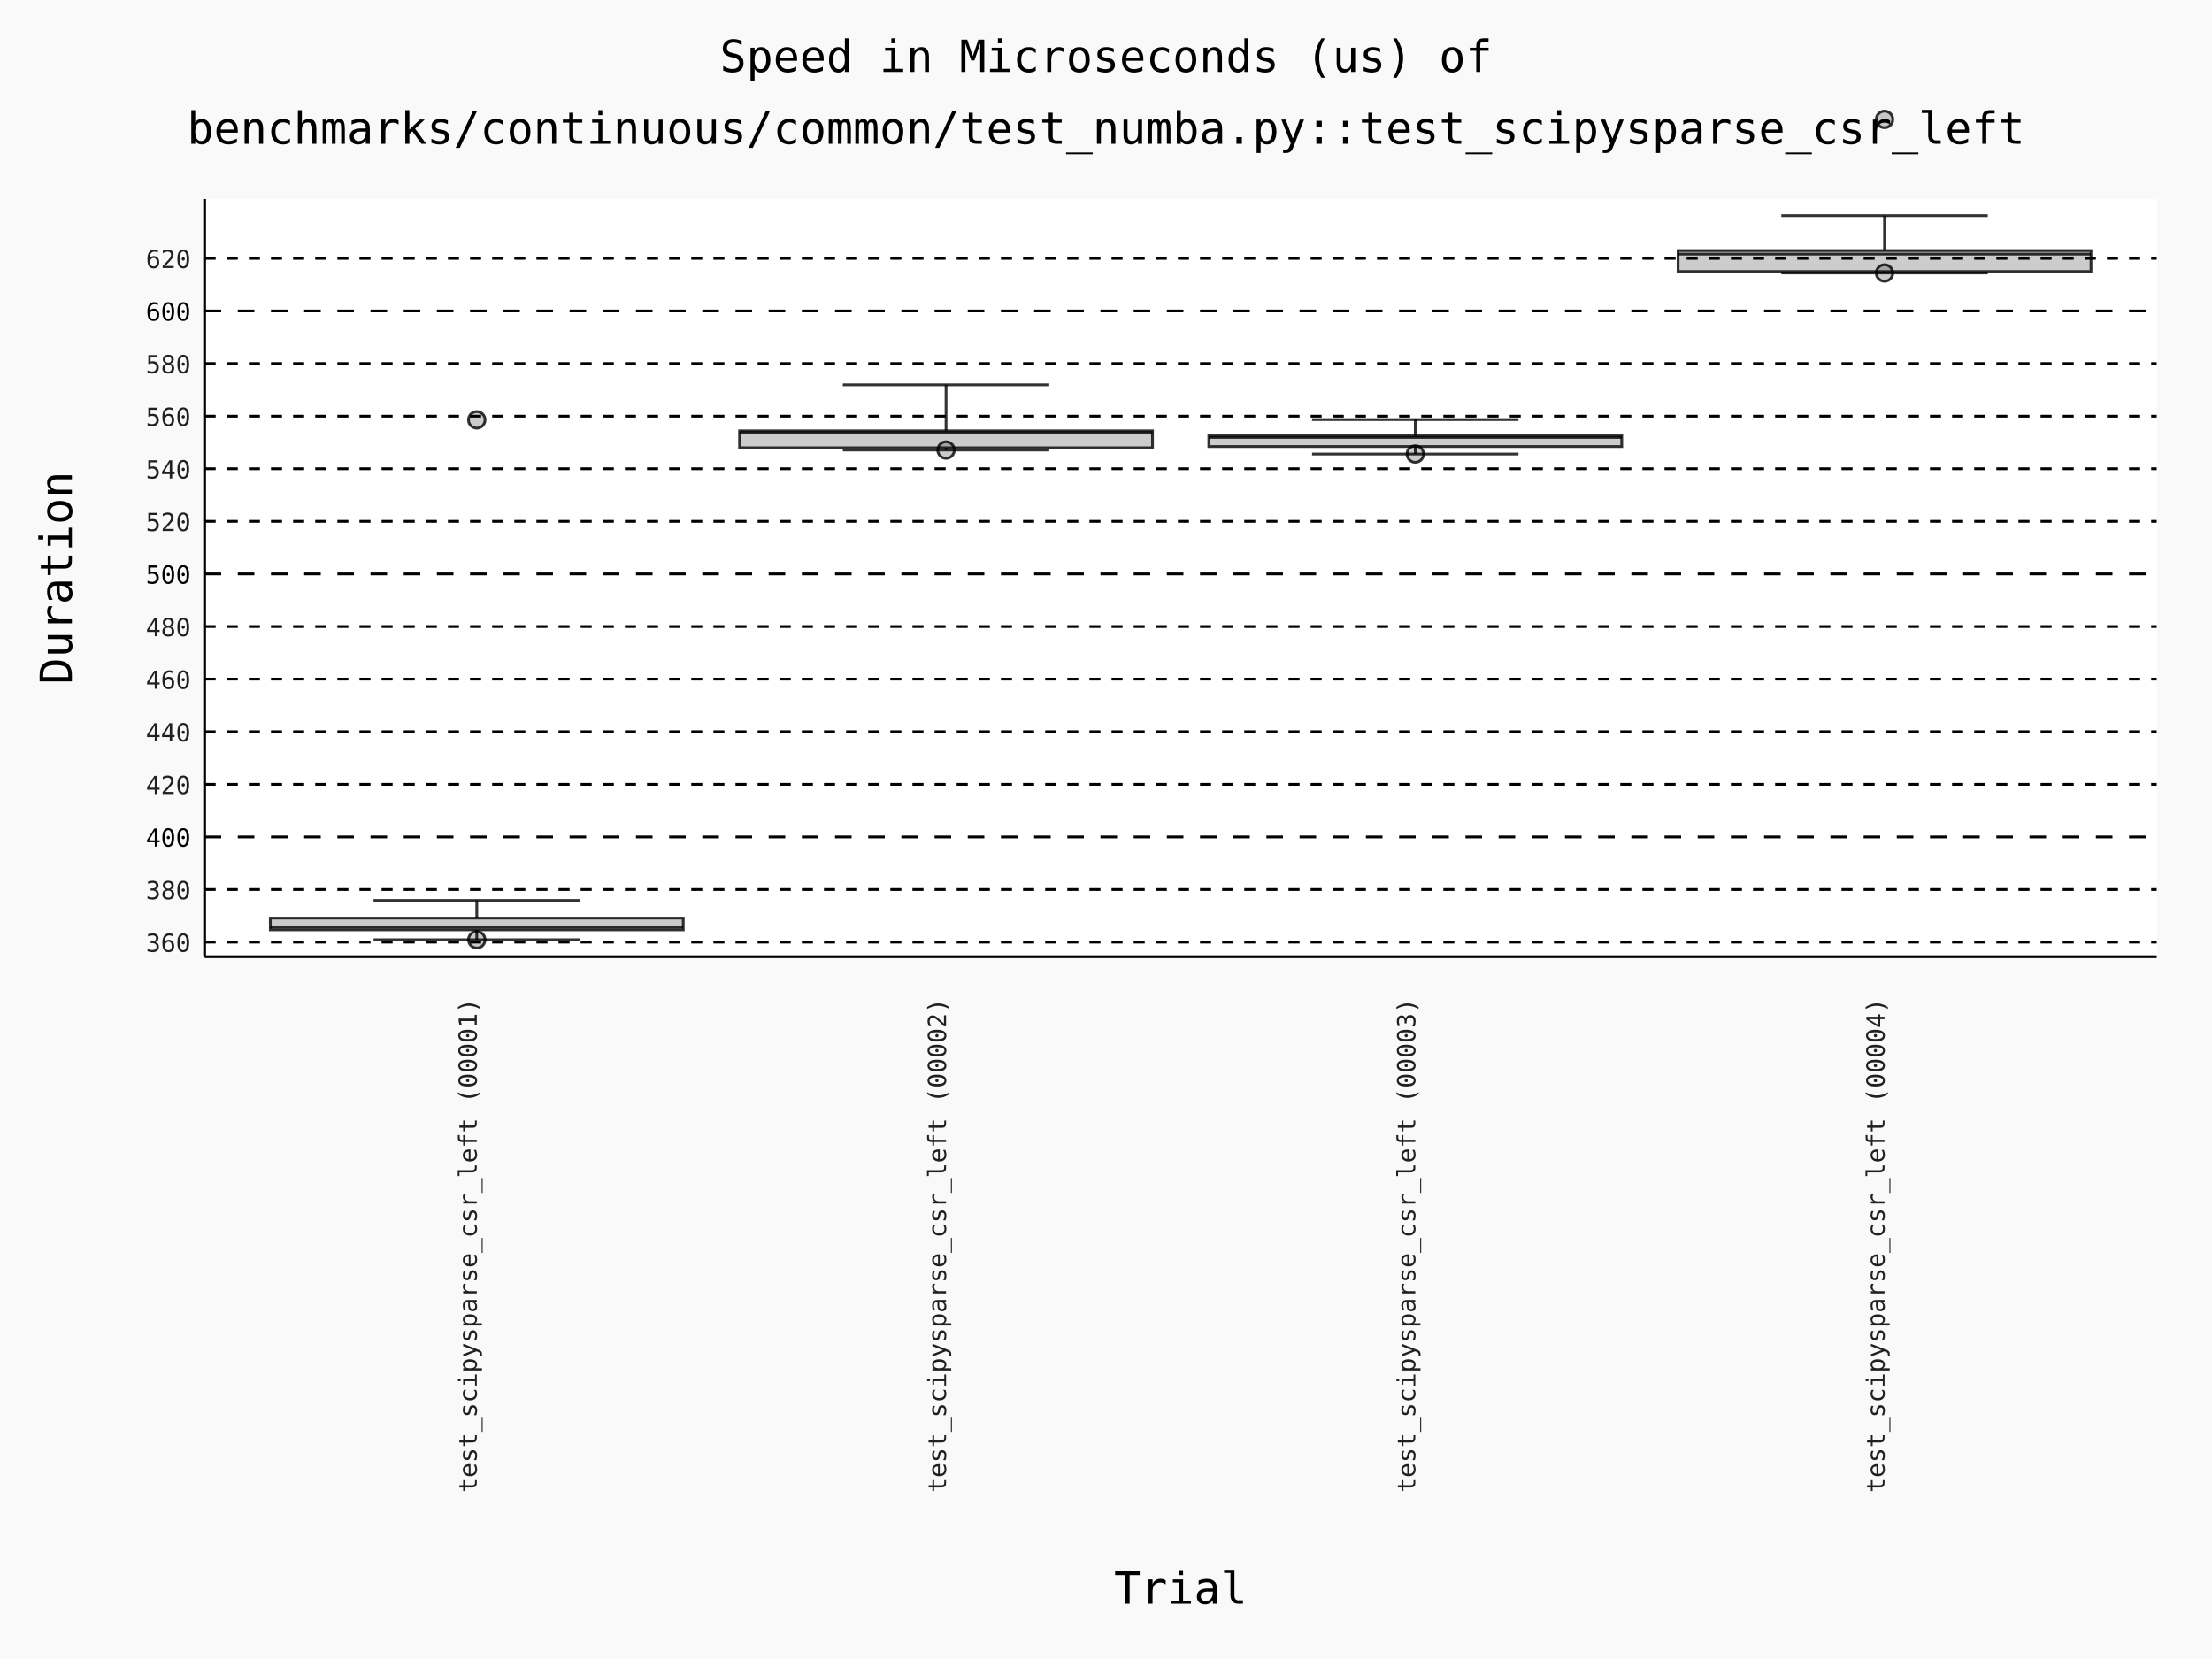
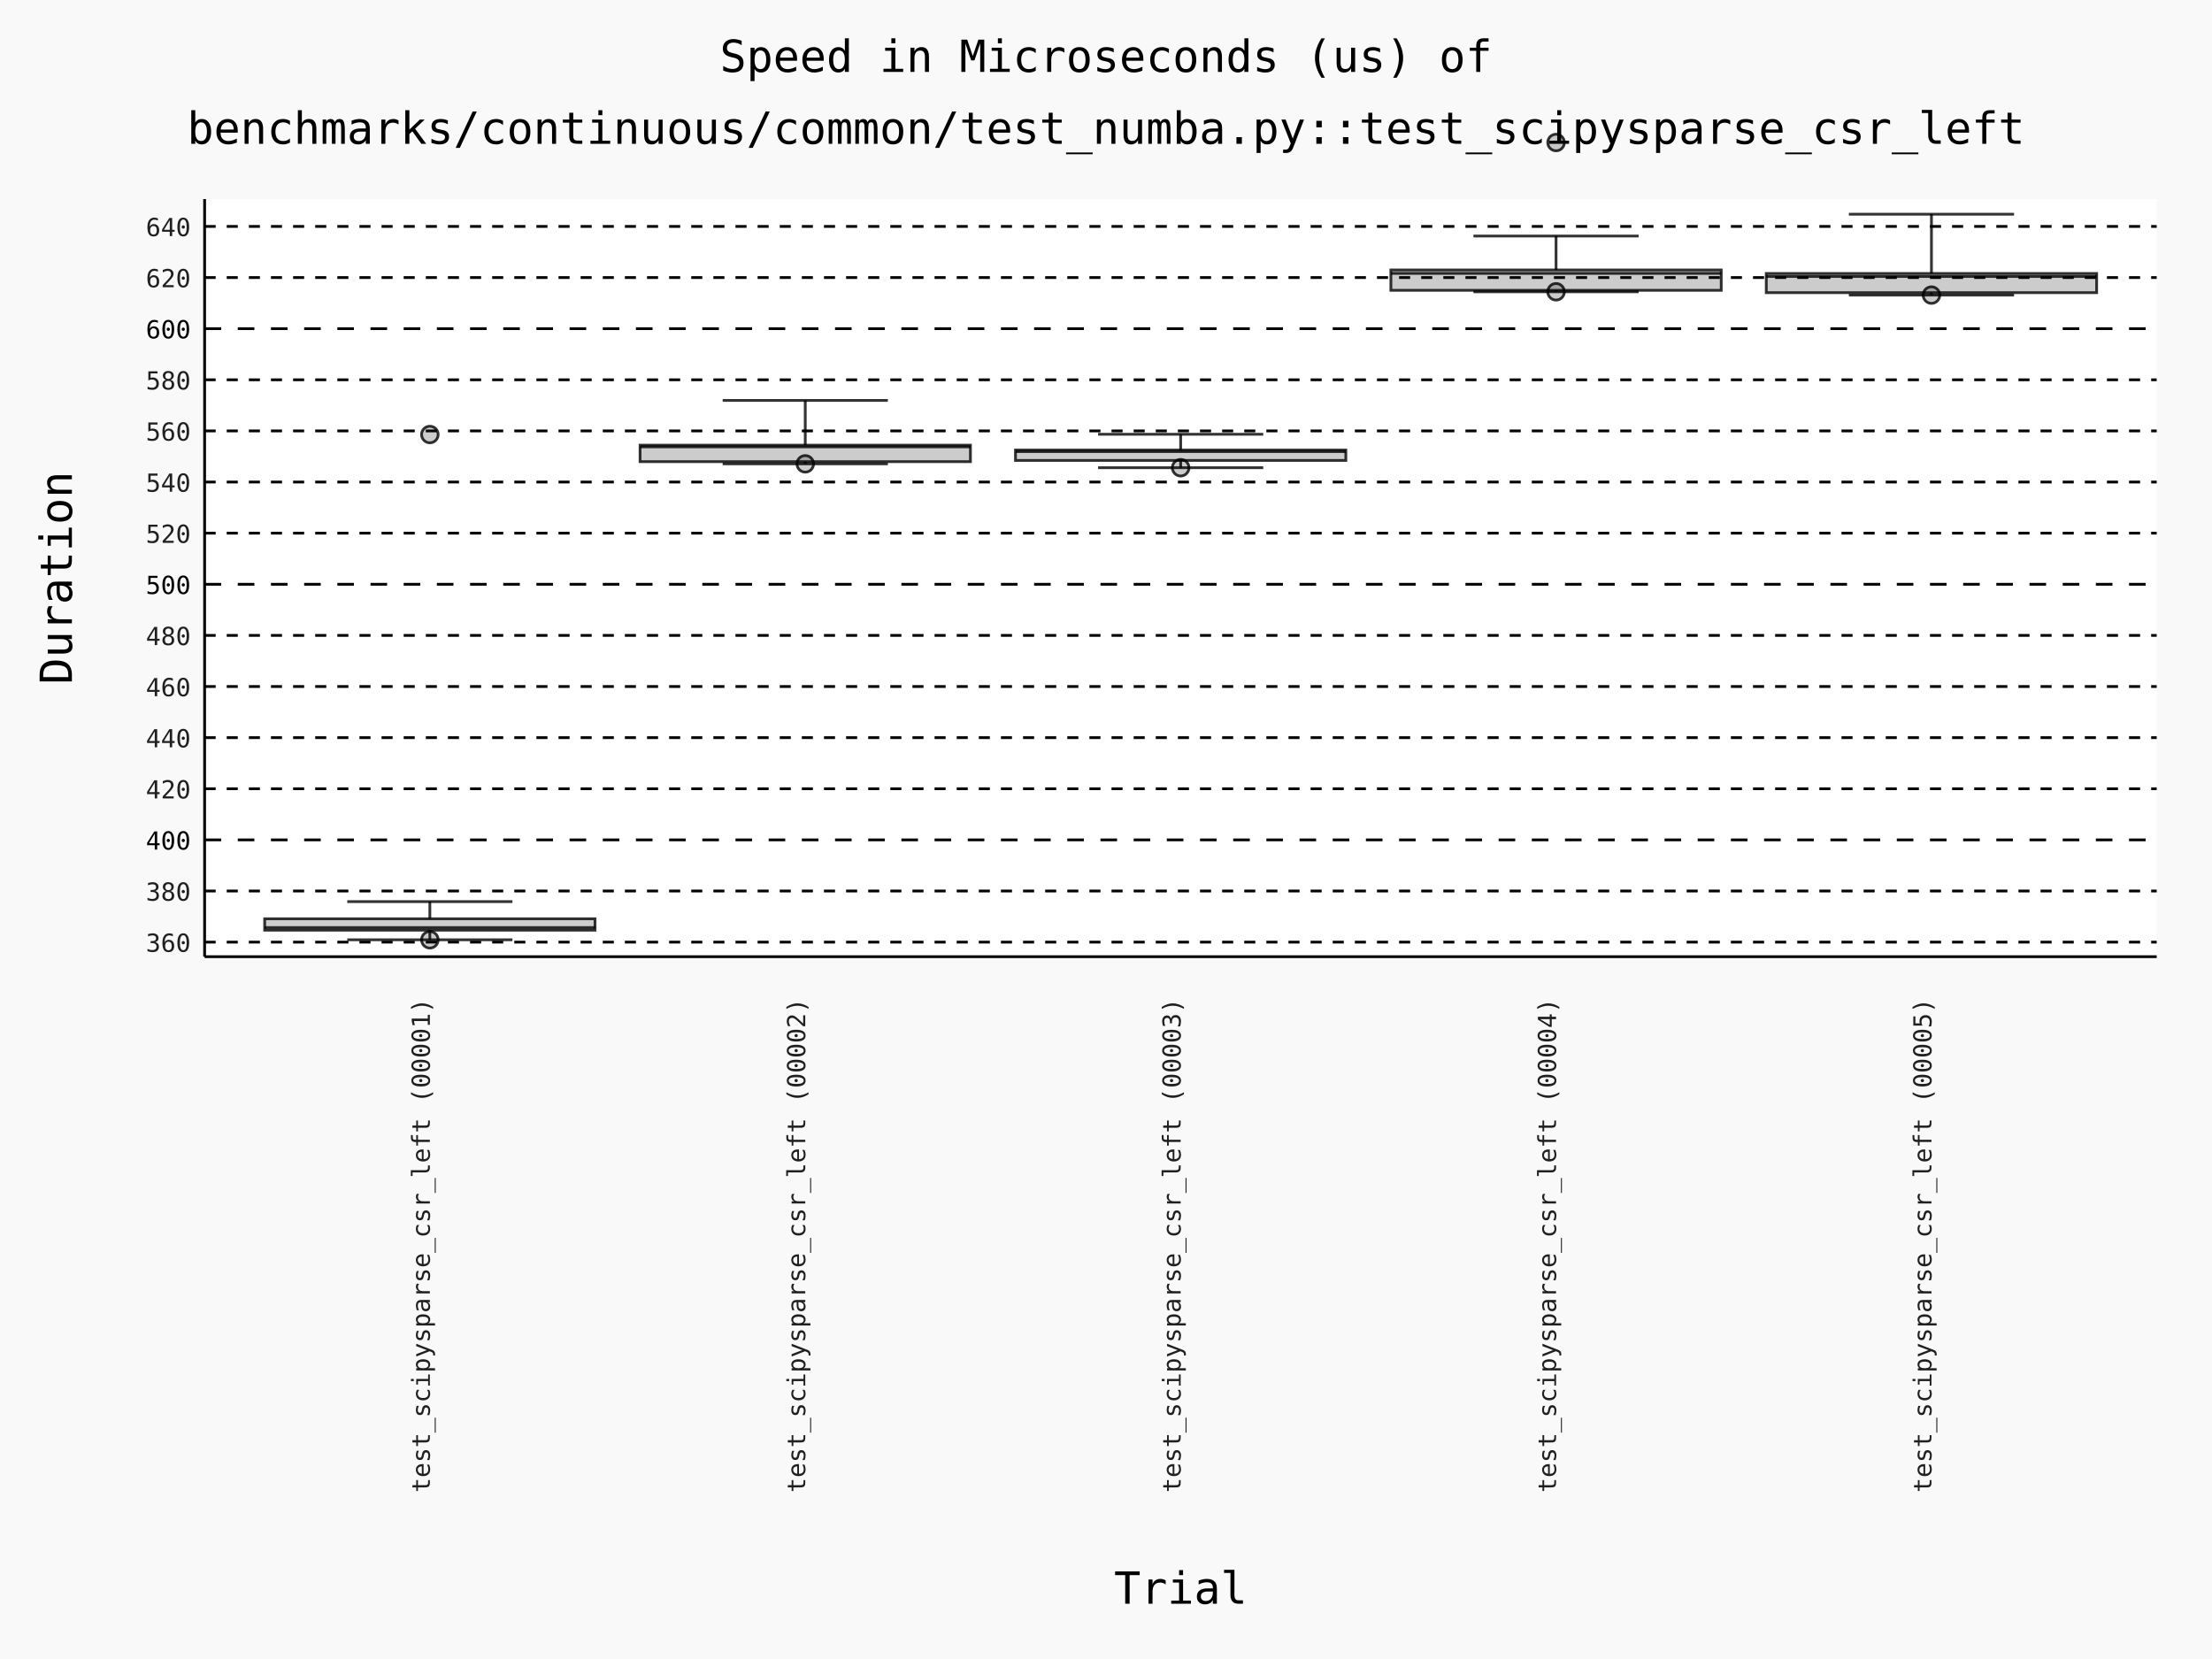
- <svg xmlns="http://www.w3.org/2000/svg" id="chart-4ae1907a-6828-430f-8541-7a56262a653a" class="pygal-chart" viewBox="0 0 800 600">
+ <svg xmlns="http://www.w3.org/2000/svg" id="chart-81a943b0-85e6-4d3d-876d-989a538ee1e3" class="pygal-chart" viewBox="0 0 800 600">
  <defs>
-     <style type="text/css">#chart-4ae1907a-6828-430f-8541-7a56262a653a{-webkit-user-select:none;-webkit-font-smoothing:antialiased;font-family:Consolas,"Deja Vu Sans Mono","Bitstream Vera Sans Mono","Courier New",monospace}#chart-4ae1907a-6828-430f-8541-7a56262a653a .title{font-family:Consolas,"Deja Vu Sans Mono","Bitstream Vera Sans Mono","Courier New",monospace;font-size:16px}#chart-4ae1907a-6828-430f-8541-7a56262a653a .legends .legend text{font-family:Consolas,"Deja Vu Sans Mono","Bitstream Vera Sans Mono","Courier New",monospace;font-size:14px}#chart-4ae1907a-6828-430f-8541-7a56262a653a .axis text{font-family:Consolas,"Deja Vu Sans Mono","Bitstream Vera Sans Mono","Courier New",monospace;font-size:10px}#chart-4ae1907a-6828-430f-8541-7a56262a653a .axis text.major{font-family:Consolas,"Deja Vu Sans Mono","Bitstream Vera Sans Mono","Courier New",monospace;font-size:10px}#chart-4ae1907a-6828-430f-8541-7a56262a653a .text-overlay text.value{font-family:Consolas,"Deja Vu Sans Mono","Bitstream Vera Sans Mono","Courier New",monospace;font-size:16px}#chart-4ae1907a-6828-430f-8541-7a56262a653a .text-overlay text.label{font-family:Consolas,"Deja Vu Sans Mono","Bitstream Vera Sans Mono","Courier New",monospace;font-size:10px}#chart-4ae1907a-6828-430f-8541-7a56262a653a .tooltip{font-family:Consolas,"Deja Vu Sans Mono","Bitstream Vera Sans Mono","Courier New",monospace;font-size:14px}#chart-4ae1907a-6828-430f-8541-7a56262a653a text.no_data{font-family:Consolas,"Deja Vu Sans Mono","Bitstream Vera Sans Mono","Courier New",monospace;font-size:64px}
- #chart-4ae1907a-6828-430f-8541-7a56262a653a{background-color:rgba(249,249,249,1)}#chart-4ae1907a-6828-430f-8541-7a56262a653a path,#chart-4ae1907a-6828-430f-8541-7a56262a653a line,#chart-4ae1907a-6828-430f-8541-7a56262a653a rect,#chart-4ae1907a-6828-430f-8541-7a56262a653a circle{-webkit-transition:150ms;-moz-transition:150ms;transition:150ms}#chart-4ae1907a-6828-430f-8541-7a56262a653a .graph &gt; .background{fill:rgba(249,249,249,1)}#chart-4ae1907a-6828-430f-8541-7a56262a653a .plot &gt; .background{fill:rgba(255,255,255,1)}#chart-4ae1907a-6828-430f-8541-7a56262a653a .graph{fill:rgba(0,0,0,.87)}#chart-4ae1907a-6828-430f-8541-7a56262a653a text.no_data{fill:rgba(0,0,0,1)}#chart-4ae1907a-6828-430f-8541-7a56262a653a .title{fill:rgba(0,0,0,1)}#chart-4ae1907a-6828-430f-8541-7a56262a653a .legends .legend text{fill:rgba(0,0,0,.87)}#chart-4ae1907a-6828-430f-8541-7a56262a653a .legends .legend:hover text{fill:rgba(0,0,0,1)}#chart-4ae1907a-6828-430f-8541-7a56262a653a .axis .line{stroke:rgba(0,0,0,1)}#chart-4ae1907a-6828-430f-8541-7a56262a653a .axis .guide.line{stroke:rgba(0,0,0,.54)}#chart-4ae1907a-6828-430f-8541-7a56262a653a .axis .major.line{stroke:rgba(0,0,0,.87)}#chart-4ae1907a-6828-430f-8541-7a56262a653a .axis text.major{fill:rgba(0,0,0,1)}#chart-4ae1907a-6828-430f-8541-7a56262a653a .axis.y .guides:hover .guide.line,#chart-4ae1907a-6828-430f-8541-7a56262a653a .line-graph .axis.x .guides:hover .guide.line,#chart-4ae1907a-6828-430f-8541-7a56262a653a .stackedline-graph .axis.x .guides:hover .guide.line,#chart-4ae1907a-6828-430f-8541-7a56262a653a .xy-graph .axis.x .guides:hover .guide.line{stroke:rgba(0,0,0,1)}#chart-4ae1907a-6828-430f-8541-7a56262a653a .axis .guides:hover text{fill:rgba(0,0,0,1)}#chart-4ae1907a-6828-430f-8541-7a56262a653a .reactive{fill-opacity:.7;stroke-opacity:.8;stroke-width:1}#chart-4ae1907a-6828-430f-8541-7a56262a653a .ci{stroke:rgba(0,0,0,.87)}#chart-4ae1907a-6828-430f-8541-7a56262a653a .reactive.active,#chart-4ae1907a-6828-430f-8541-7a56262a653a .active .reactive{fill-opacity:.8;stroke-opacity:.9;stroke-width:4}#chart-4ae1907a-6828-430f-8541-7a56262a653a .ci .reactive.active{stroke-width:1.5}#chart-4ae1907a-6828-430f-8541-7a56262a653a .series text{fill:rgba(0,0,0,1)}#chart-4ae1907a-6828-430f-8541-7a56262a653a .tooltip rect{fill:rgba(255,255,255,1);stroke:rgba(0,0,0,1);-webkit-transition:opacity 150ms;-moz-transition:opacity 150ms;transition:opacity 150ms}#chart-4ae1907a-6828-430f-8541-7a56262a653a .tooltip .label{fill:rgba(0,0,0,.87)}#chart-4ae1907a-6828-430f-8541-7a56262a653a .tooltip .label{fill:rgba(0,0,0,.87)}#chart-4ae1907a-6828-430f-8541-7a56262a653a .tooltip .legend{font-size:.8em;fill:rgba(0,0,0,.54)}#chart-4ae1907a-6828-430f-8541-7a56262a653a .tooltip .x_label{font-size:.6em;fill:rgba(0,0,0,1)}#chart-4ae1907a-6828-430f-8541-7a56262a653a .tooltip .xlink{font-size:.5em;text-decoration:underline}#chart-4ae1907a-6828-430f-8541-7a56262a653a .tooltip .value{font-size:1.5em}#chart-4ae1907a-6828-430f-8541-7a56262a653a .bound{font-size:.5em}#chart-4ae1907a-6828-430f-8541-7a56262a653a .max-value{font-size:.75em;fill:rgba(0,0,0,.54)}#chart-4ae1907a-6828-430f-8541-7a56262a653a .map-element{fill:rgba(255,255,255,1);stroke:rgba(0,0,0,.54) !important}#chart-4ae1907a-6828-430f-8541-7a56262a653a .map-element .reactive{fill-opacity:inherit;stroke-opacity:inherit}#chart-4ae1907a-6828-430f-8541-7a56262a653a .color-0,#chart-4ae1907a-6828-430f-8541-7a56262a653a .color-0 a:visited{stroke:#000000;fill:#000000}#chart-4ae1907a-6828-430f-8541-7a56262a653a .color-1,#chart-4ae1907a-6828-430f-8541-7a56262a653a .color-1 a:visited{stroke:#000000;fill:#000000}#chart-4ae1907a-6828-430f-8541-7a56262a653a .color-2,#chart-4ae1907a-6828-430f-8541-7a56262a653a .color-2 a:visited{stroke:#000000;fill:#000000}#chart-4ae1907a-6828-430f-8541-7a56262a653a .color-3,#chart-4ae1907a-6828-430f-8541-7a56262a653a .color-3 a:visited{stroke:#000000;fill:#000000}#chart-4ae1907a-6828-430f-8541-7a56262a653a .text-overlay .color-0 text{fill:white}#chart-4ae1907a-6828-430f-8541-7a56262a653a .text-overlay .color-1 text{fill:white}#chart-4ae1907a-6828-430f-8541-7a56262a653a .text-overlay .color-2 text{fill:white}#chart-4ae1907a-6828-430f-8541-7a56262a653a .text-overlay .color-3 text{fill:white}
- #chart-4ae1907a-6828-430f-8541-7a56262a653a text.no_data{text-anchor:middle}#chart-4ae1907a-6828-430f-8541-7a56262a653a .guide.line{fill:none}#chart-4ae1907a-6828-430f-8541-7a56262a653a .centered{text-anchor:middle}#chart-4ae1907a-6828-430f-8541-7a56262a653a .title{text-anchor:middle}#chart-4ae1907a-6828-430f-8541-7a56262a653a .legends .legend text{fill-opacity:1}#chart-4ae1907a-6828-430f-8541-7a56262a653a .axis.x text{text-anchor:middle}#chart-4ae1907a-6828-430f-8541-7a56262a653a .axis.x:not(.web) text[transform]{text-anchor:start}#chart-4ae1907a-6828-430f-8541-7a56262a653a .axis.x:not(.web) text[transform].backwards{text-anchor:end}#chart-4ae1907a-6828-430f-8541-7a56262a653a .axis.y text{text-anchor:end}#chart-4ae1907a-6828-430f-8541-7a56262a653a .axis.y text[transform].backwards{text-anchor:start}#chart-4ae1907a-6828-430f-8541-7a56262a653a .axis.y2 text{text-anchor:start}#chart-4ae1907a-6828-430f-8541-7a56262a653a .axis.y2 text[transform].backwards{text-anchor:end}#chart-4ae1907a-6828-430f-8541-7a56262a653a .axis .guide.line{stroke-dasharray:4,4;stroke:black}#chart-4ae1907a-6828-430f-8541-7a56262a653a .axis .major.guide.line{stroke-dasharray:6,6;stroke:black}#chart-4ae1907a-6828-430f-8541-7a56262a653a .horizontal .axis.y .guide.line,#chart-4ae1907a-6828-430f-8541-7a56262a653a .horizontal .axis.y2 .guide.line,#chart-4ae1907a-6828-430f-8541-7a56262a653a .vertical .axis.x .guide.line{opacity:0}#chart-4ae1907a-6828-430f-8541-7a56262a653a .horizontal .axis.always_show .guide.line,#chart-4ae1907a-6828-430f-8541-7a56262a653a .vertical .axis.always_show .guide.line{opacity:1 !important}#chart-4ae1907a-6828-430f-8541-7a56262a653a .axis.y .guides:hover .guide.line,#chart-4ae1907a-6828-430f-8541-7a56262a653a .axis.y2 .guides:hover .guide.line,#chart-4ae1907a-6828-430f-8541-7a56262a653a .axis.x .guides:hover .guide.line{opacity:1}#chart-4ae1907a-6828-430f-8541-7a56262a653a .axis .guides:hover text{opacity:1}#chart-4ae1907a-6828-430f-8541-7a56262a653a .nofill{fill:none}#chart-4ae1907a-6828-430f-8541-7a56262a653a .subtle-fill{fill-opacity:.2}#chart-4ae1907a-6828-430f-8541-7a56262a653a .dot{stroke-width:1px;fill-opacity:1;stroke-opacity:1}#chart-4ae1907a-6828-430f-8541-7a56262a653a .dot.active{stroke-width:5px}#chart-4ae1907a-6828-430f-8541-7a56262a653a .dot.negative{fill:transparent}#chart-4ae1907a-6828-430f-8541-7a56262a653a text,#chart-4ae1907a-6828-430f-8541-7a56262a653a tspan{stroke:none !important}#chart-4ae1907a-6828-430f-8541-7a56262a653a .series text.active{opacity:1}#chart-4ae1907a-6828-430f-8541-7a56262a653a .tooltip rect{fill-opacity:.95;stroke-width:.5}#chart-4ae1907a-6828-430f-8541-7a56262a653a .tooltip text{fill-opacity:1}#chart-4ae1907a-6828-430f-8541-7a56262a653a .showable{visibility:hidden}#chart-4ae1907a-6828-430f-8541-7a56262a653a .showable.shown{visibility:visible}#chart-4ae1907a-6828-430f-8541-7a56262a653a .gauge-background{fill:rgba(229,229,229,1);stroke:none}#chart-4ae1907a-6828-430f-8541-7a56262a653a .bg-lines{stroke:rgba(249,249,249,1);stroke-width:2px}
+     <style type="text/css">#chart-81a943b0-85e6-4d3d-876d-989a538ee1e3{-webkit-user-select:none;-webkit-font-smoothing:antialiased;font-family:Consolas,"Deja Vu Sans Mono","Bitstream Vera Sans Mono","Courier New",monospace}#chart-81a943b0-85e6-4d3d-876d-989a538ee1e3 .title{font-family:Consolas,"Deja Vu Sans Mono","Bitstream Vera Sans Mono","Courier New",monospace;font-size:16px}#chart-81a943b0-85e6-4d3d-876d-989a538ee1e3 .legends .legend text{font-family:Consolas,"Deja Vu Sans Mono","Bitstream Vera Sans Mono","Courier New",monospace;font-size:14px}#chart-81a943b0-85e6-4d3d-876d-989a538ee1e3 .axis text{font-family:Consolas,"Deja Vu Sans Mono","Bitstream Vera Sans Mono","Courier New",monospace;font-size:10px}#chart-81a943b0-85e6-4d3d-876d-989a538ee1e3 .axis text.major{font-family:Consolas,"Deja Vu Sans Mono","Bitstream Vera Sans Mono","Courier New",monospace;font-size:10px}#chart-81a943b0-85e6-4d3d-876d-989a538ee1e3 .text-overlay text.value{font-family:Consolas,"Deja Vu Sans Mono","Bitstream Vera Sans Mono","Courier New",monospace;font-size:16px}#chart-81a943b0-85e6-4d3d-876d-989a538ee1e3 .text-overlay text.label{font-family:Consolas,"Deja Vu Sans Mono","Bitstream Vera Sans Mono","Courier New",monospace;font-size:10px}#chart-81a943b0-85e6-4d3d-876d-989a538ee1e3 .tooltip{font-family:Consolas,"Deja Vu Sans Mono","Bitstream Vera Sans Mono","Courier New",monospace;font-size:14px}#chart-81a943b0-85e6-4d3d-876d-989a538ee1e3 text.no_data{font-family:Consolas,"Deja Vu Sans Mono","Bitstream Vera Sans Mono","Courier New",monospace;font-size:64px}
+ #chart-81a943b0-85e6-4d3d-876d-989a538ee1e3{background-color:rgba(249,249,249,1)}#chart-81a943b0-85e6-4d3d-876d-989a538ee1e3 path,#chart-81a943b0-85e6-4d3d-876d-989a538ee1e3 line,#chart-81a943b0-85e6-4d3d-876d-989a538ee1e3 rect,#chart-81a943b0-85e6-4d3d-876d-989a538ee1e3 circle{-webkit-transition:150ms;-moz-transition:150ms;transition:150ms}#chart-81a943b0-85e6-4d3d-876d-989a538ee1e3 .graph &gt; .background{fill:rgba(249,249,249,1)}#chart-81a943b0-85e6-4d3d-876d-989a538ee1e3 .plot &gt; .background{fill:rgba(255,255,255,1)}#chart-81a943b0-85e6-4d3d-876d-989a538ee1e3 .graph{fill:rgba(0,0,0,.87)}#chart-81a943b0-85e6-4d3d-876d-989a538ee1e3 text.no_data{fill:rgba(0,0,0,1)}#chart-81a943b0-85e6-4d3d-876d-989a538ee1e3 .title{fill:rgba(0,0,0,1)}#chart-81a943b0-85e6-4d3d-876d-989a538ee1e3 .legends .legend text{fill:rgba(0,0,0,.87)}#chart-81a943b0-85e6-4d3d-876d-989a538ee1e3 .legends .legend:hover text{fill:rgba(0,0,0,1)}#chart-81a943b0-85e6-4d3d-876d-989a538ee1e3 .axis .line{stroke:rgba(0,0,0,1)}#chart-81a943b0-85e6-4d3d-876d-989a538ee1e3 .axis .guide.line{stroke:rgba(0,0,0,.54)}#chart-81a943b0-85e6-4d3d-876d-989a538ee1e3 .axis .major.line{stroke:rgba(0,0,0,.87)}#chart-81a943b0-85e6-4d3d-876d-989a538ee1e3 .axis text.major{fill:rgba(0,0,0,1)}#chart-81a943b0-85e6-4d3d-876d-989a538ee1e3 .axis.y .guides:hover .guide.line,#chart-81a943b0-85e6-4d3d-876d-989a538ee1e3 .line-graph .axis.x .guides:hover .guide.line,#chart-81a943b0-85e6-4d3d-876d-989a538ee1e3 .stackedline-graph .axis.x .guides:hover .guide.line,#chart-81a943b0-85e6-4d3d-876d-989a538ee1e3 .xy-graph .axis.x .guides:hover .guide.line{stroke:rgba(0,0,0,1)}#chart-81a943b0-85e6-4d3d-876d-989a538ee1e3 .axis .guides:hover text{fill:rgba(0,0,0,1)}#chart-81a943b0-85e6-4d3d-876d-989a538ee1e3 .reactive{fill-opacity:.7;stroke-opacity:.8;stroke-width:1}#chart-81a943b0-85e6-4d3d-876d-989a538ee1e3 .ci{stroke:rgba(0,0,0,.87)}#chart-81a943b0-85e6-4d3d-876d-989a538ee1e3 .reactive.active,#chart-81a943b0-85e6-4d3d-876d-989a538ee1e3 .active .reactive{fill-opacity:.8;stroke-opacity:.9;stroke-width:4}#chart-81a943b0-85e6-4d3d-876d-989a538ee1e3 .ci .reactive.active{stroke-width:1.5}#chart-81a943b0-85e6-4d3d-876d-989a538ee1e3 .series text{fill:rgba(0,0,0,1)}#chart-81a943b0-85e6-4d3d-876d-989a538ee1e3 .tooltip rect{fill:rgba(255,255,255,1);stroke:rgba(0,0,0,1);-webkit-transition:opacity 150ms;-moz-transition:opacity 150ms;transition:opacity 150ms}#chart-81a943b0-85e6-4d3d-876d-989a538ee1e3 .tooltip .label{fill:rgba(0,0,0,.87)}#chart-81a943b0-85e6-4d3d-876d-989a538ee1e3 .tooltip .label{fill:rgba(0,0,0,.87)}#chart-81a943b0-85e6-4d3d-876d-989a538ee1e3 .tooltip .legend{font-size:.8em;fill:rgba(0,0,0,.54)}#chart-81a943b0-85e6-4d3d-876d-989a538ee1e3 .tooltip .x_label{font-size:.6em;fill:rgba(0,0,0,1)}#chart-81a943b0-85e6-4d3d-876d-989a538ee1e3 .tooltip .xlink{font-size:.5em;text-decoration:underline}#chart-81a943b0-85e6-4d3d-876d-989a538ee1e3 .tooltip .value{font-size:1.5em}#chart-81a943b0-85e6-4d3d-876d-989a538ee1e3 .bound{font-size:.5em}#chart-81a943b0-85e6-4d3d-876d-989a538ee1e3 .max-value{font-size:.75em;fill:rgba(0,0,0,.54)}#chart-81a943b0-85e6-4d3d-876d-989a538ee1e3 .map-element{fill:rgba(255,255,255,1);stroke:rgba(0,0,0,.54) !important}#chart-81a943b0-85e6-4d3d-876d-989a538ee1e3 .map-element .reactive{fill-opacity:inherit;stroke-opacity:inherit}#chart-81a943b0-85e6-4d3d-876d-989a538ee1e3 .color-0,#chart-81a943b0-85e6-4d3d-876d-989a538ee1e3 .color-0 a:visited{stroke:#000000;fill:#000000}#chart-81a943b0-85e6-4d3d-876d-989a538ee1e3 .color-1,#chart-81a943b0-85e6-4d3d-876d-989a538ee1e3 .color-1 a:visited{stroke:#000000;fill:#000000}#chart-81a943b0-85e6-4d3d-876d-989a538ee1e3 .color-2,#chart-81a943b0-85e6-4d3d-876d-989a538ee1e3 .color-2 a:visited{stroke:#000000;fill:#000000}#chart-81a943b0-85e6-4d3d-876d-989a538ee1e3 .color-3,#chart-81a943b0-85e6-4d3d-876d-989a538ee1e3 .color-3 a:visited{stroke:#000000;fill:#000000}#chart-81a943b0-85e6-4d3d-876d-989a538ee1e3 .color-4,#chart-81a943b0-85e6-4d3d-876d-989a538ee1e3 .color-4 a:visited{stroke:#000000;fill:#000000}#chart-81a943b0-85e6-4d3d-876d-989a538ee1e3 .text-overlay .color-0 text{fill:white}#chart-81a943b0-85e6-4d3d-876d-989a538ee1e3 .text-overlay .color-1 text{fill:white}#chart-81a943b0-85e6-4d3d-876d-989a538ee1e3 .text-overlay .color-2 text{fill:white}#chart-81a943b0-85e6-4d3d-876d-989a538ee1e3 .text-overlay .color-3 text{fill:white}#chart-81a943b0-85e6-4d3d-876d-989a538ee1e3 .text-overlay .color-4 text{fill:white}
+ #chart-81a943b0-85e6-4d3d-876d-989a538ee1e3 text.no_data{text-anchor:middle}#chart-81a943b0-85e6-4d3d-876d-989a538ee1e3 .guide.line{fill:none}#chart-81a943b0-85e6-4d3d-876d-989a538ee1e3 .centered{text-anchor:middle}#chart-81a943b0-85e6-4d3d-876d-989a538ee1e3 .title{text-anchor:middle}#chart-81a943b0-85e6-4d3d-876d-989a538ee1e3 .legends .legend text{fill-opacity:1}#chart-81a943b0-85e6-4d3d-876d-989a538ee1e3 .axis.x text{text-anchor:middle}#chart-81a943b0-85e6-4d3d-876d-989a538ee1e3 .axis.x:not(.web) text[transform]{text-anchor:start}#chart-81a943b0-85e6-4d3d-876d-989a538ee1e3 .axis.x:not(.web) text[transform].backwards{text-anchor:end}#chart-81a943b0-85e6-4d3d-876d-989a538ee1e3 .axis.y text{text-anchor:end}#chart-81a943b0-85e6-4d3d-876d-989a538ee1e3 .axis.y text[transform].backwards{text-anchor:start}#chart-81a943b0-85e6-4d3d-876d-989a538ee1e3 .axis.y2 text{text-anchor:start}#chart-81a943b0-85e6-4d3d-876d-989a538ee1e3 .axis.y2 text[transform].backwards{text-anchor:end}#chart-81a943b0-85e6-4d3d-876d-989a538ee1e3 .axis .guide.line{stroke-dasharray:4,4;stroke:black}#chart-81a943b0-85e6-4d3d-876d-989a538ee1e3 .axis .major.guide.line{stroke-dasharray:6,6;stroke:black}#chart-81a943b0-85e6-4d3d-876d-989a538ee1e3 .horizontal .axis.y .guide.line,#chart-81a943b0-85e6-4d3d-876d-989a538ee1e3 .horizontal .axis.y2 .guide.line,#chart-81a943b0-85e6-4d3d-876d-989a538ee1e3 .vertical .axis.x .guide.line{opacity:0}#chart-81a943b0-85e6-4d3d-876d-989a538ee1e3 .horizontal .axis.always_show .guide.line,#chart-81a943b0-85e6-4d3d-876d-989a538ee1e3 .vertical .axis.always_show .guide.line{opacity:1 !important}#chart-81a943b0-85e6-4d3d-876d-989a538ee1e3 .axis.y .guides:hover .guide.line,#chart-81a943b0-85e6-4d3d-876d-989a538ee1e3 .axis.y2 .guides:hover .guide.line,#chart-81a943b0-85e6-4d3d-876d-989a538ee1e3 .axis.x .guides:hover .guide.line{opacity:1}#chart-81a943b0-85e6-4d3d-876d-989a538ee1e3 .axis .guides:hover text{opacity:1}#chart-81a943b0-85e6-4d3d-876d-989a538ee1e3 .nofill{fill:none}#chart-81a943b0-85e6-4d3d-876d-989a538ee1e3 .subtle-fill{fill-opacity:.2}#chart-81a943b0-85e6-4d3d-876d-989a538ee1e3 .dot{stroke-width:1px;fill-opacity:1;stroke-opacity:1}#chart-81a943b0-85e6-4d3d-876d-989a538ee1e3 .dot.active{stroke-width:5px}#chart-81a943b0-85e6-4d3d-876d-989a538ee1e3 .dot.negative{fill:transparent}#chart-81a943b0-85e6-4d3d-876d-989a538ee1e3 text,#chart-81a943b0-85e6-4d3d-876d-989a538ee1e3 tspan{stroke:none !important}#chart-81a943b0-85e6-4d3d-876d-989a538ee1e3 .series text.active{opacity:1}#chart-81a943b0-85e6-4d3d-876d-989a538ee1e3 .tooltip rect{fill-opacity:.95;stroke-width:.5}#chart-81a943b0-85e6-4d3d-876d-989a538ee1e3 .tooltip text{fill-opacity:1}#chart-81a943b0-85e6-4d3d-876d-989a538ee1e3 .showable{visibility:hidden}#chart-81a943b0-85e6-4d3d-876d-989a538ee1e3 .showable.shown{visibility:visible}#chart-81a943b0-85e6-4d3d-876d-989a538ee1e3 .gauge-background{fill:rgba(229,229,229,1);stroke:none}#chart-81a943b0-85e6-4d3d-876d-989a538ee1e3 .bg-lines{stroke:rgba(249,249,249,1);stroke-width:2px}
.tooltip .value{font-size:1em !important}.axis text{font-size:9px !important}</style>
  </defs>
  <g class="graph custombox-graph vertical">
    <rect x="0" y="0" width="800" height="600" class="background" />
    <g transform="translate(74, 72)" class="plot">
      <rect x="0" y="0" width="706.0" height="274.0" class="background" />
      <g class="axis y always_show">
        <path d="M0 274 h706" class="line" />
        <g class="guides">
          <path d="M0 268.731 h706" class="guide line" />
          <text x="-5" y="272.231" class="">360</text>
        </g>
        <g class="guides">
-           <path d="M0 249.708 h706" class="guide line" />
-           <text x="-5" y="253.208" class="">380</text>
+           <path d="M0 250.242 h706" class="guide line" />
+           <text x="-5" y="253.742" class="">380</text>
        </g>
        <g class="guides">
-           <path d="M0 230.686 h706" class="major guide line" />
-           <text x="-5" y="234.186" class="major">400</text>
+           <path d="M0 231.754 h706" class="major guide line" />
+           <text x="-5" y="235.254" class="major">400</text>
        </g>
        <g class="guides">
-           <path d="M0 211.663 h706" class="guide line" />
-           <text x="-5" y="215.163" class="">420</text>
+           <path d="M0 213.265 h706" class="guide line" />
+           <text x="-5" y="216.765" class="">420</text>
        </g>
        <g class="guides">
-           <path d="M0 192.641 h706" class="guide line" />
-           <text x="-5" y="196.141" class="">440</text>
+           <path d="M0 194.777 h706" class="guide line" />
+           <text x="-5" y="198.277" class="">440</text>
        </g>
        <g class="guides">
-           <path d="M0 173.618 h706" class="guide line" />
-           <text x="-5" y="177.118" class="">460</text>
+           <path d="M0 176.288 h706" class="guide line" />
+           <text x="-5" y="179.788" class="">460</text>
        </g>
        <g class="guides">
-           <path d="M0 154.596 h706" class="guide line" />
-           <text x="-5" y="158.096" class="">480</text>
+           <path d="M0 157.8 h706" class="guide line" />
+           <text x="-5" y="161.3" class="">480</text>
        </g>
        <g class="guides">
-           <path d="M0 135.573 h706" class="major guide line" />
-           <text x="-5" y="139.073" class="major">500</text>
+           <path d="M0 139.311 h706" class="major guide line" />
+           <text x="-5" y="142.811" class="major">500</text>
        </g>
        <g class="guides">
-           <path d="M0 116.551 h706" class="guide line" />
-           <text x="-5" y="120.051" class="">520</text>
+           <path d="M0 120.823 h706" class="guide line" />
+           <text x="-5" y="124.323" class="">520</text>
        </g>
        <g class="guides">
-           <path d="M0 97.528 h706" class="guide line" />
-           <text x="-5" y="101.028" class="">540</text>
+           <path d="M0 102.334 h706" class="guide line" />
+           <text x="-5" y="105.834" class="">540</text>
        </g>
        <g class="guides">
-           <path d="M0 78.506 h706" class="guide line" />
-           <text x="-5" y="82.006" class="">560</text>
+           <path d="M0 83.845 h706" class="guide line" />
+           <text x="-5" y="87.345" class="">560</text>
        </g>
        <g class="guides">
-           <path d="M0 59.483 h706" class="guide line" />
-           <text x="-5" y="62.983" class="">580</text>
+           <path d="M0 65.357 h706" class="guide line" />
+           <text x="-5" y="68.857" class="">580</text>
        </g>
        <g class="guides">
-           <path d="M0 40.461 h706" class="major guide line" />
-           <text x="-5" y="43.961" class="major">600</text>
+           <path d="M0 46.868 h706" class="major guide line" />
+           <text x="-5" y="50.368" class="major">600</text>
        </g>
        <g class="guides">
-           <path d="M0 21.438 h706" class="guide line" />
-           <text x="-5" y="24.938" class="">620</text>
+           <path d="M0 28.38 h706" class="guide line" />
+           <text x="-5" y="31.88" class="">620</text>
+         </g>
+         <g class="guides">
+           <path d="M0 9.891 h706" class="guide line" />
+           <text x="-5" y="13.391" class="">640</text>
        </g>
      </g>
      <g class="axis x">
        <path d="M0 0 v274" class="line" />
        <g class="guides">
-           <path d="M98.433 0 v274" class="guide line" />
-           <text x="98.433" y="289.0" class="backwards" transform="rotate(270 98.43269 289)">test_scipysparse_csr_left (00001)</text>
+           <path d="M81.462 0 v274" class="guide line" />
+           <text x="81.462" y="289.0" class="backwards" transform="rotate(270 81.46154 289)">test_scipysparse_csr_left (00001)</text>
        </g>
        <g class="guides">
-           <path d="M268.144 0 v274" class="guide line" />
-           <text x="268.144" y="289.0" class="backwards" transform="rotate(270 268.1442 289)">test_scipysparse_csr_left (00002)</text>
+           <path d="M217.231 0 v274" class="guide line" />
+           <text x="217.231" y="289.0" class="backwards" transform="rotate(270 217.2308 289)">test_scipysparse_csr_left (00002)</text>
        </g>
        <g class="guides">
-           <path d="M437.856 0 v274" class="guide line" />
-           <text x="437.856" y="289.0" class="backwards" transform="rotate(270 437.8558 289)">test_scipysparse_csr_left (00003)</text>
+           <path d="M353 0 v274" class="guide line" />
+           <text x="353.0" y="289.0" class="backwards" transform="rotate(270 353 289)">test_scipysparse_csr_left (00003)</text>
        </g>
        <g class="guides">
-           <path d="M607.567 0 v274" class="guide line" />
-           <text x="607.567" y="289.0" class="backwards" transform="rotate(270 607.5673 289)">test_scipysparse_csr_left (00004)</text>
+           <path d="M488.769 0 v274" class="guide line" />
+           <text x="488.769" y="289.0" class="backwards" transform="rotate(270 488.7692 289)">test_scipysparse_csr_left (00004)</text>
+         </g>
+         <g class="guides">
+           <path d="M624.538 0 v274" class="guide line" />
+           <text x="624.538" y="289.0" class="backwards" transform="rotate(270 624.5385 289)">test_scipysparse_csr_left (00005)</text>
        </g>
      </g>
      <g class="series serie-0 color-0">
        <g class="boxes">
          <g class="box">
-             <path stroke-width="3" d="M61.096 267.861 L135.769 267.861" class="reactive tooltip-trigger" />
-             <path stroke-width="3" d="M23.76 263.319 L173.106 263.319" class="reactive tooltip-trigger" />
-             <path stroke-width="3" d="M61.096 253.659 L135.769 253.659" class="reactive tooltip-trigger" />
-             <path stroke-width="2" d="M98.433 267.861 L98.433 264.288" class="reactive tooltip-trigger" />
-             <path stroke-width="2" d="M98.433 253.659 L98.433 260.046" class="reactive tooltip-trigger" />
-             <rect x="23.76" y="260.046" height="4.243" width="149.346" class="subtle-fill reactive tooltip-trigger" />
-             <circle cx="98.433" cy="267.861" r="3" class="subtle-fill reactive tooltip-trigger" />
-             <circle cx="98.433" cy="79.849" r="3" class="subtle-fill reactive tooltip-trigger" />
+             <path stroke-width="3" d="M51.592 267.886 L111.331 267.886" class="reactive tooltip-trigger" />
+             <path stroke-width="3" d="M21.723 263.471 L141.2 263.471" class="reactive tooltip-trigger" />
+             <path stroke-width="3" d="M51.592 254.082 L111.331 254.082" class="reactive tooltip-trigger" />
+             <path stroke-width="2" d="M81.462 267.886 L81.462 264.413" class="reactive tooltip-trigger" />
+             <path stroke-width="2" d="M81.462 254.082 L81.462 260.29" class="reactive tooltip-trigger" />
+             <rect x="21.723" y="260.29" height="4.123" width="119.477" class="subtle-fill reactive tooltip-trigger" />
+             <circle cx="81.462" cy="267.886" r="3" class="subtle-fill reactive tooltip-trigger" />
+             <circle cx="81.462" cy="85.151" r="3" class="subtle-fill reactive tooltip-trigger" />
          </g>
        </g>
      </g>
      <g class="series serie-1 color-1">
        <g class="boxes">
          <g class="box">
-             <path stroke-width="3" d="M230.808 90.764 L305.481 90.764" class="reactive tooltip-trigger" />
-             <path stroke-width="3" d="M193.471 84.439 L342.817 84.439" class="reactive tooltip-trigger" />
-             <path stroke-width="3" d="M230.808 67.157 L305.481 67.157" class="reactive tooltip-trigger" />
-             <path stroke-width="2" d="M268.144 90.764 L268.144 89.946" class="reactive tooltip-trigger" />
-             <path stroke-width="2" d="M268.144 67.157 L268.144 83.811" class="reactive tooltip-trigger" />
-             <rect x="193.471" y="83.811" height="6.135" width="149.346" class="subtle-fill reactive tooltip-trigger" />
-             <circle cx="268.144" cy="90.764" r="3" class="subtle-fill reactive tooltip-trigger" />
-             <circle cx="268.144" cy="-460.814" r="3" class="subtle-fill reactive tooltip-trigger" />
+             <path stroke-width="3" d="M187.362 95.759 L247.1 95.759" class="reactive tooltip-trigger" />
+             <path stroke-width="3" d="M157.492 89.612 L276.969 89.612" class="reactive tooltip-trigger" />
+             <path stroke-width="3" d="M187.362 72.815 L247.1 72.815" class="reactive tooltip-trigger" />
+             <path stroke-width="2" d="M217.231 95.759 L217.231 94.964" class="reactive tooltip-trigger" />
+             <path stroke-width="2" d="M217.231 72.815 L217.231 89.002" class="reactive tooltip-trigger" />
+             <rect x="157.492" y="89.002" height="5.963" width="119.477" class="subtle-fill reactive tooltip-trigger" />
+             <circle cx="217.231" cy="95.759" r="3" class="subtle-fill reactive tooltip-trigger" />
+             <circle cx="217.231" cy="-440.336" r="3" class="subtle-fill reactive tooltip-trigger" />
          </g>
        </g>
      </g>
      <g class="series serie-2 color-2">
        <g class="boxes">
          <g class="box">
-             <path stroke-width="3" d="M400.519 92.2 L475.192 92.2" class="reactive tooltip-trigger" />
-             <path stroke-width="3" d="M363.183 86.199 L512.529 86.199" class="reactive tooltip-trigger" />
-             <path stroke-width="3" d="M400.519 79.75 L475.192 79.75" class="reactive tooltip-trigger" />
-             <path stroke-width="2" d="M437.856 92.2 L437.856 89.493" class="reactive tooltip-trigger" />
-             <path stroke-width="2" d="M437.856 79.75 L437.856 85.628" class="reactive tooltip-trigger" />
-             <rect x="363.183" y="85.628" height="3.866" width="149.346" class="subtle-fill reactive tooltip-trigger" />
-             <circle cx="437.856" cy="92.2" r="3" class="subtle-fill reactive tooltip-trigger" />
-             <circle cx="437.856" cy="-2063.274" r="3" class="subtle-fill reactive tooltip-trigger" />
+             <path stroke-width="3" d="M323.131 97.155 L382.869 97.155" class="reactive tooltip-trigger" />
+             <path stroke-width="3" d="M293.262 91.322 L412.738 91.322" class="reactive tooltip-trigger" />
+             <path stroke-width="3" d="M323.131 85.055 L382.869 85.055" class="reactive tooltip-trigger" />
+             <path stroke-width="2" d="M353 97.155 L353 94.525" class="reactive tooltip-trigger" />
+             <path stroke-width="2" d="M353 85.055 L353 90.767" class="reactive tooltip-trigger" />
+             <rect x="293.262" y="90.767" height="3.757" width="119.477" class="subtle-fill reactive tooltip-trigger" />
+             <circle cx="353.0" cy="97.155" r="3" class="subtle-fill reactive tooltip-trigger" />
+             <circle cx="353.0" cy="-1997.814" r="3" class="subtle-fill reactive tooltip-trigger" />
          </g>
        </g>
      </g>
      <g class="series serie-3 color-3">
        <g class="boxes">
          <g class="box">
-             <path stroke-width="3" d="M570.231 26.734 L644.904 26.734" class="reactive tooltip-trigger" />
-             <path stroke-width="3" d="M532.894 19.886 L682.24 19.886" class="reactive tooltip-trigger" />
-             <path stroke-width="3" d="M570.231 5.989 L644.904 5.989" class="reactive tooltip-trigger" />
-             <path stroke-width="2" d="M607.567 26.734 L607.567 26.191" class="reactive tooltip-trigger" />
-             <path stroke-width="2" d="M607.567 5.989 L607.567 18.611" class="reactive tooltip-trigger" />
-             <rect x="532.894" y="18.611" height="7.58" width="149.346" class="subtle-fill reactive tooltip-trigger" />
-             <circle cx="607.567" cy="26.734" r="3" class="subtle-fill reactive tooltip-trigger" />
-             <circle cx="607.567" cy="-28.811" r="3" class="subtle-fill reactive tooltip-trigger" />
+             <path stroke-width="3" d="M458.9 33.527 L518.638 33.527" class="reactive tooltip-trigger" />
+             <path stroke-width="3" d="M429.031 26.871 L548.508 26.871" class="reactive tooltip-trigger" />
+             <path stroke-width="3" d="M458.9 13.364 L518.638 13.364" class="reactive tooltip-trigger" />
+             <path stroke-width="2" d="M488.769 33.527 L488.769 32.999" class="reactive tooltip-trigger" />
+             <path stroke-width="2" d="M488.769 13.364 L488.769 25.632" class="reactive tooltip-trigger" />
+             <rect x="429.031" y="25.632" height="7.368" width="119.477" class="subtle-fill reactive tooltip-trigger" />
+             <circle cx="488.769" cy="33.527" r="3" class="subtle-fill reactive tooltip-trigger" />
+             <circle cx="488.769" cy="-20.459" r="3" class="subtle-fill reactive tooltip-trigger" />
+           </g>
+         </g>
+       </g>
+       <g class="series serie-4 color-4">
+         <g class="boxes">
+           <g class="box">
+             <path stroke-width="3" d="M594.669 34.72 L654.408 34.72" class="reactive tooltip-trigger" />
+             <path stroke-width="3" d="M564.8 27.987 L684.277 27.987" class="reactive tooltip-trigger" />
+             <path stroke-width="3" d="M594.669 5.472 L654.408 5.472" class="reactive tooltip-trigger" />
+             <path stroke-width="2" d="M624.538 34.72 L624.538 33.846" class="reactive tooltip-trigger" />
+             <path stroke-width="2" d="M624.538 5.472 L624.538 26.91" class="reactive tooltip-trigger" />
+             <rect x="564.8" y="26.91" height="6.936" width="119.477" class="subtle-fill reactive tooltip-trigger" />
+             <circle cx="624.538" cy="34.72" r="3" class="subtle-fill reactive tooltip-trigger" />
+             <circle cx="624.538" cy="-904.68" r="3" class="subtle-fill reactive tooltip-trigger" />
          </g>
        </g>
      </g>
    </g>
    <g class="titles">
      <text x="400.0" y="26" class="title plot_title">Speed in Microseconds (us) of</text>
      <text x="400.0" y="52" class="title plot_title">benchmarks/continuous/common/test_numba.py::test_scipysparse_csr_left</text>
      <text x="427.0" y="580.0" class="title">Trial</text>
      <text x="0" y="235.0" class="title" transform="rotate(-90 0 209)">Duration</text>
    </g>
    <g transform="translate(74, 72)" class="plot overlay">
      <g class="series serie-0 color-0" />
      <g class="series serie-1 color-1" />
      <g class="series serie-2 color-2" />
      <g class="series serie-3 color-3" />
+       <g class="series serie-4 color-4" />
    </g>
    <g transform="translate(74, 72)" class="plot text-overlay">
      <g class="series serie-0 color-0" />
      <g class="series serie-1 color-1" />
      <g class="series serie-2 color-2" />
      <g class="series serie-3 color-3" />
+       <g class="series serie-4 color-4" />
    </g>
    <g transform="translate(74, 72)" class="plot tooltip-overlay">
      <g transform="translate(0 0)" style="opacity: 0" class="tooltip">
        <rect rx="0" ry="0" width="0" height="0" class="tooltip-box" />
        <g class="text" />
      </g>
    </g>
  </g>
</svg>
